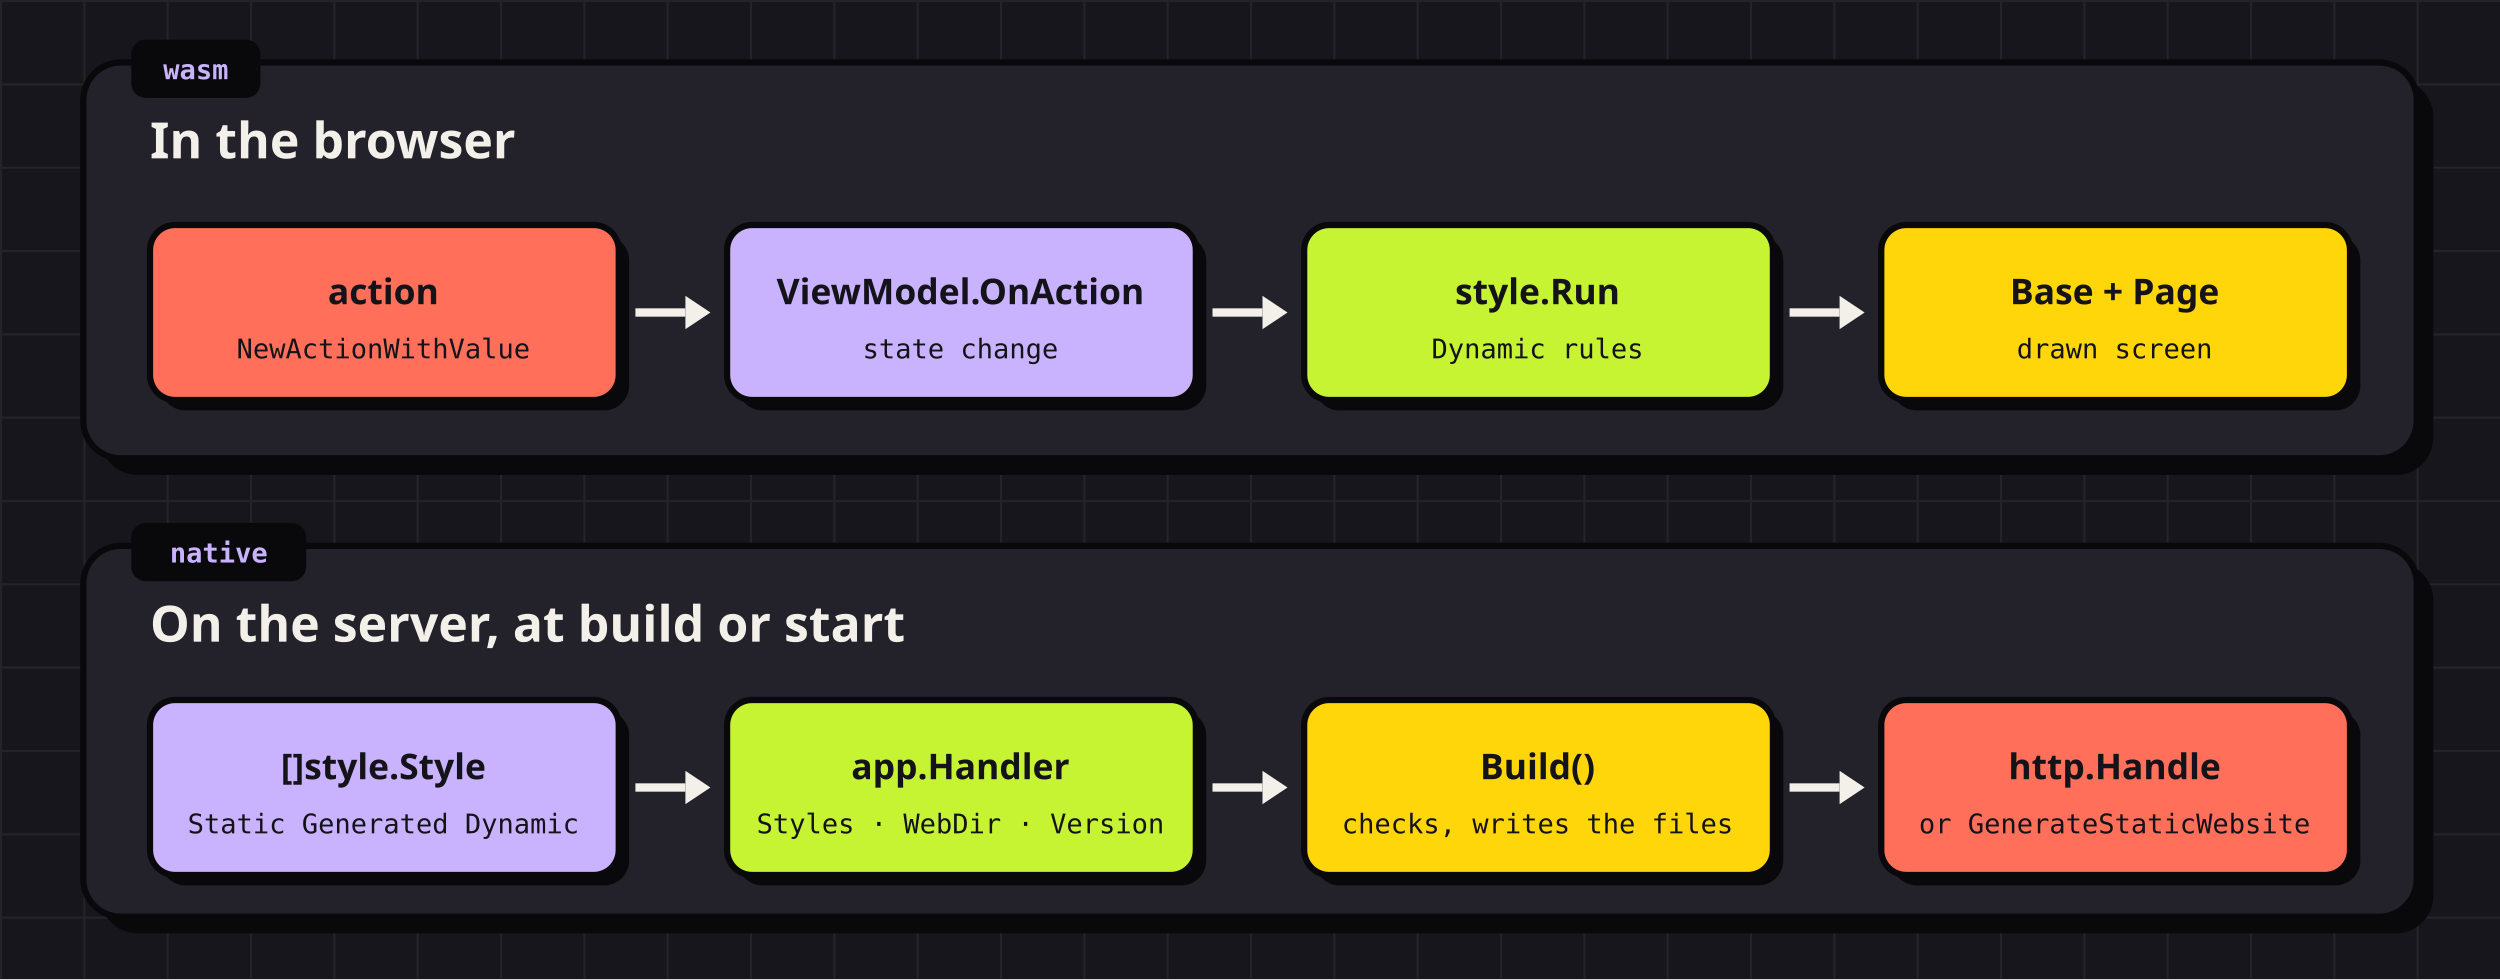
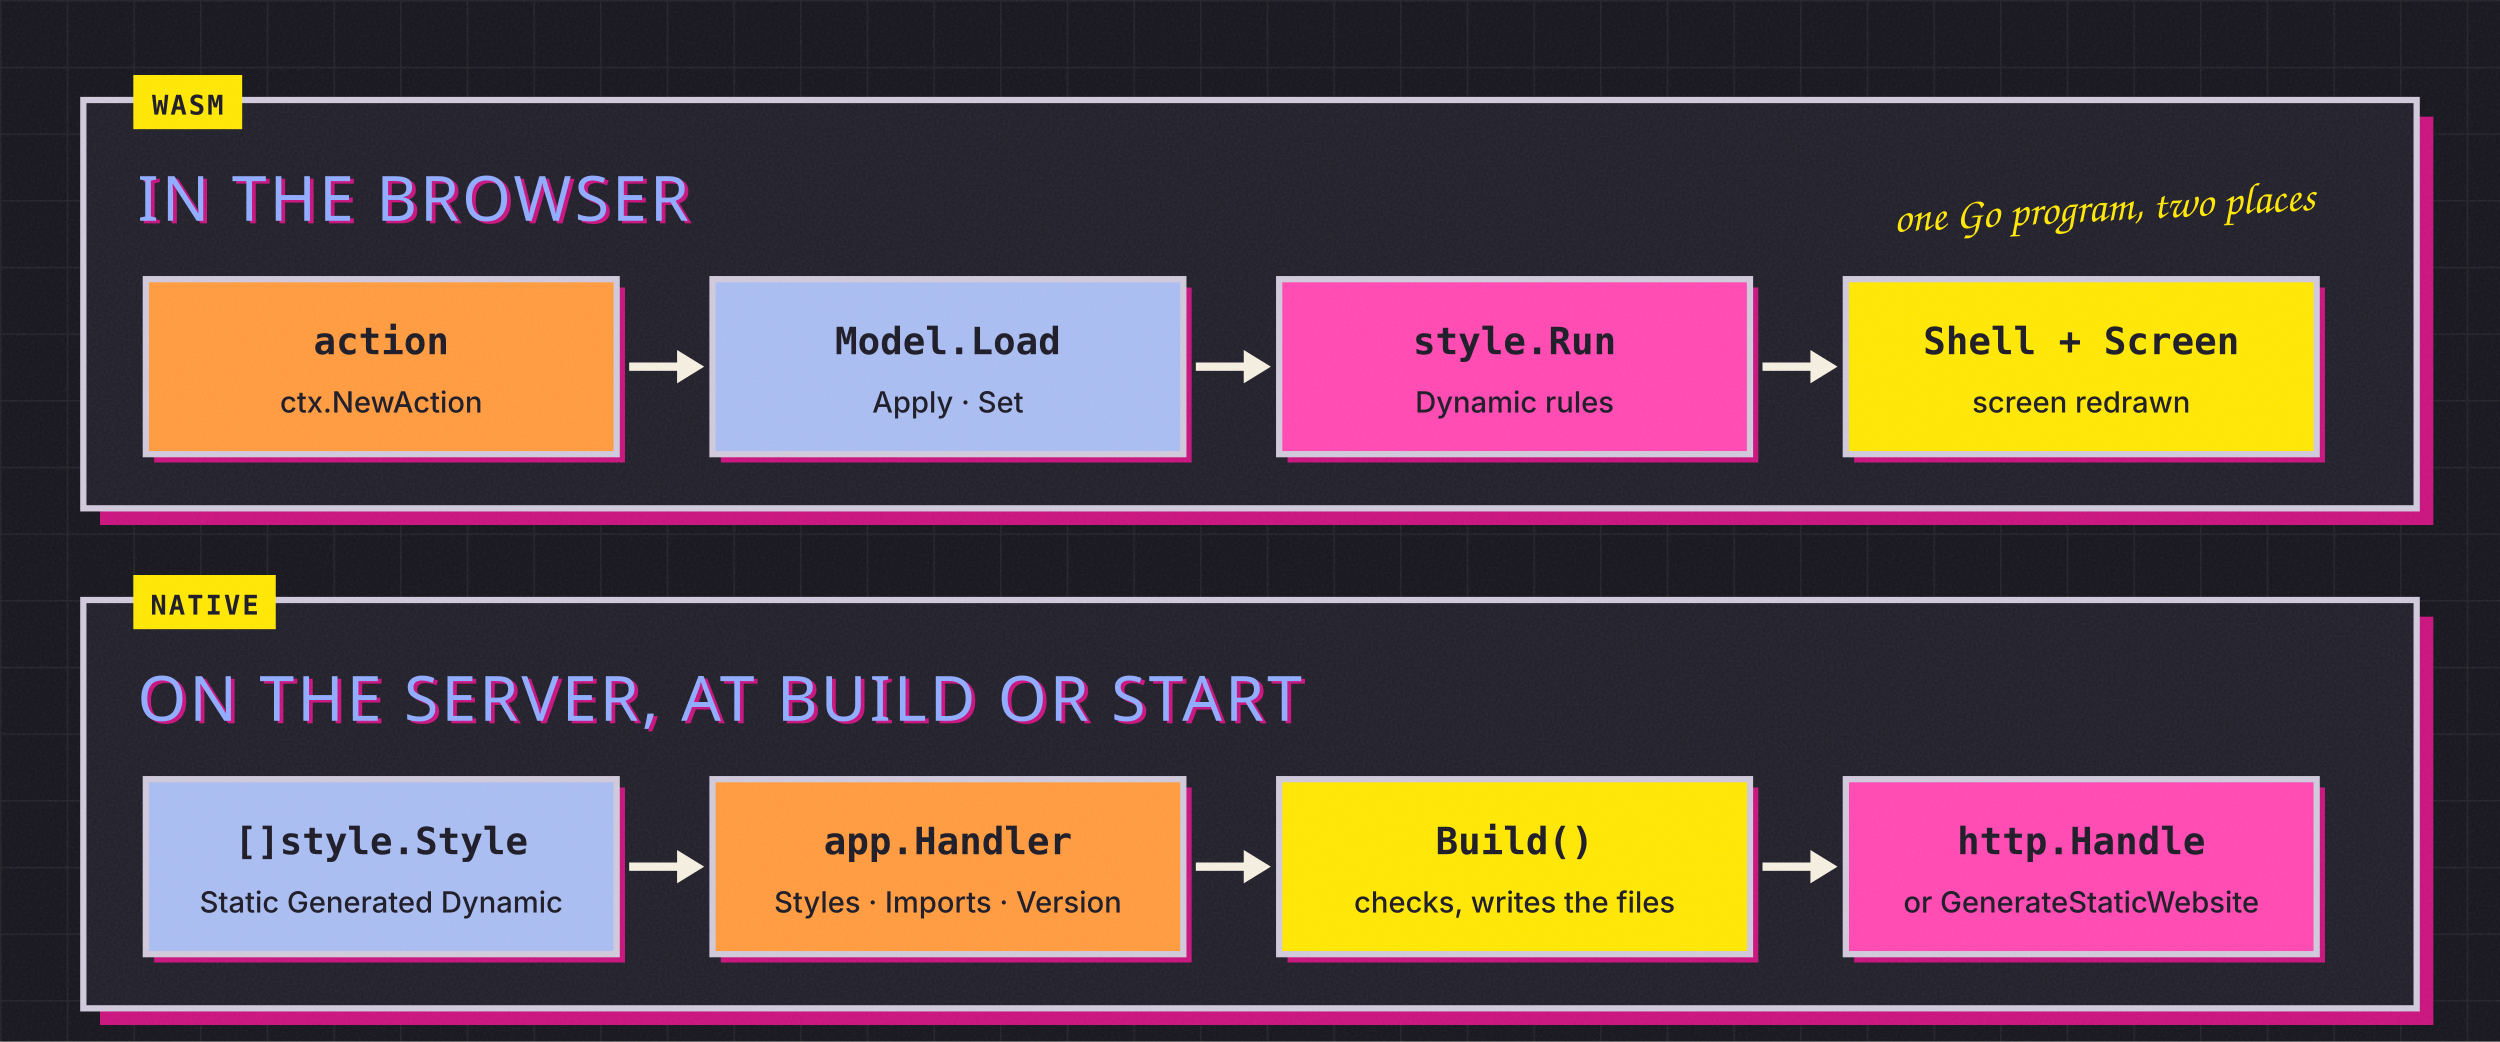
- <svg xmlns="http://www.w3.org/2000/svg" viewBox="0 0 1200 470" width="1200" height="470" role="img" aria-label="How a WebGo app runs in the browser and on the server">
+ <svg xmlns="http://www.w3.org/2000/svg" viewBox="0 0 1200 500" width="1200" height="500" role="img" aria-label="How a WebGo app runs in the browser and on the server">
  <defs>
-     <pattern id="g" width="40" height="40" patternUnits="userSpaceOnUse">
-       <path d="M40 0H0V40" fill="none" stroke="rgba(243,240,234,0.06)" stroke-width="2" />
+     <filter id="grain" x="0" y="0" width="100%" height="100%">
+       <feTurbulence type="fractalNoise" baseFrequency=".85" numOctaves="3" stitchTiles="stitch" />
+       <feColorMatrix values="0 0 0 0 .1 0 0 0 0 .1 0 0 0 0 .15 0 0 0 .55 0" />
+     </filter>
+     <pattern id="dots" width="10" height="10" patternUnits="userSpaceOnUse">
+       <circle cx="5" cy="5" r="2.6" fill="#FF48B0" />
+     </pattern>
+     <pattern id="bluedots" width="10" height="10" patternUnits="userSpaceOnUse">
+       <circle cx="5" cy="5" r="2.2" fill="#8FAAFF" fill-opacity=".35" />
+     </pattern>
+     <pattern id="grid" width="32" height="32" patternUnits="userSpaceOnUse">
+       <path d="M32 0H0V32" fill="none" stroke="rgba(244,238,223,0.06)" stroke-width="1.5" />
    </pattern>
  </defs>
-   <rect width="1200" height="470" fill="#17161C" />
-   <rect width="1200" height="470" fill="url(#g)" />
-   <g>
-     <rect x="48" y="38" width="1120" height="190" rx="18" fill="#09090B" />
-     <rect x="40" y="30" width="1120" height="190" rx="18" fill="#23222B" stroke="#09090B" stroke-width="3" />
+   <rect width="1200" height="500" fill="#16151B" />
+   <rect width="1200" height="500" fill="url(#grid)" />
+   <rect x="48" y="56" width="1120" height="196" fill="#C8127C" />
+   <rect x="40" y="48" width="1120" height="196" fill="#211F28" stroke="#CFC8DA" stroke-width="3" />
+   <rect x="64" y="36" width="52.24" height="26" fill="#FFE600" />
+   <text x="90.12" y="55" font-family="'Space Mono',ui-monospace,SFMono-Regular,Menlo,Consolas,monospace" font-size="13" font-weight="700" fill="#1B1A24" text-anchor="middle" letter-spacing="1">WASM</text>
+   <text x="67.8" y="107.2" font-family="Anton,Impact,'Arial Narrow Bold','Arial Narrow',sans-serif" font-size="30" font-weight="400" fill="#C8127C" text-anchor="start" letter-spacing="1.5">IN THE BROWSER</text>
+   <text x="66" y="106" font-family="Anton,Impact,'Arial Narrow Bold','Arial Narrow',sans-serif" font-size="30" font-weight="400" fill="#8FAAFF" text-anchor="start" letter-spacing="1.5">IN THE BROWSER</text>
+   <rect x="74" y="138" width="226" height="84" fill="#C8127C" />
+   <rect x="70" y="134" width="226" height="84" fill="#FF9A3D" stroke="#CFC8DA" stroke-width="3" />
+   <text x="183" y="170" font-family="'Space Mono',ui-monospace,SFMono-Regular,Menlo,Consolas,monospace" font-size="18" font-weight="700" fill="#1B1A24" text-anchor="middle">action</text>
+   <text x="183" y="198" font-family="'Work Sans',ui-sans-serif,system-ui,-apple-system,'Segoe UI',sans-serif" font-size="14" font-weight="500" fill="#1B1A24" text-anchor="middle">ctx.NewAction</text>
+   <line x1="302" y1="176" x2="326" y2="176" stroke="#F4EEDF" stroke-width="4" />
+   <polygon points="338,176 325,168 325,184" fill="#F4EEDF" />
+   <rect x="346" y="138" width="226" height="84" fill="#C8127C" />
+   <rect x="342" y="134" width="226" height="84" fill="#A9BCF0" stroke="#CFC8DA" stroke-width="3" />
+   <text x="455" y="170" font-family="'Space Mono',ui-monospace,SFMono-Regular,Menlo,Consolas,monospace" font-size="18" font-weight="700" fill="#1B1A24" text-anchor="middle">Model.Load</text>
+   <text x="455" y="198" font-family="'Work Sans',ui-sans-serif,system-ui,-apple-system,'Segoe UI',sans-serif" font-size="14" font-weight="500" fill="#1B1A24" text-anchor="middle">Apply · Set</text>
+   <line x1="574" y1="176" x2="598" y2="176" stroke="#F4EEDF" stroke-width="4" />
+   <polygon points="610,176 597,168 597,184" fill="#F4EEDF" />
+   <rect x="618" y="138" width="226" height="84" fill="#C8127C" />
+   <rect x="614" y="134" width="226" height="84" fill="#FF48B0" stroke="#CFC8DA" stroke-width="3" />
+   <text x="727" y="170" font-family="'Space Mono',ui-monospace,SFMono-Regular,Menlo,Consolas,monospace" font-size="18" font-weight="700" fill="#1B1A24" text-anchor="middle">style.Run</text>
+   <text x="727" y="198" font-family="'Work Sans',ui-sans-serif,system-ui,-apple-system,'Segoe UI',sans-serif" font-size="14" font-weight="500" fill="#1B1A24" text-anchor="middle">Dynamic rules</text>
+   <line x1="846" y1="176" x2="870" y2="176" stroke="#F4EEDF" stroke-width="4" />
+   <polygon points="882,176 869,168 869,184" fill="#F4EEDF" />
+   <rect x="890" y="138" width="226" height="84" fill="#C8127C" />
+   <rect x="886" y="134" width="226" height="84" fill="#FFE600" stroke="#CFC8DA" stroke-width="3" />
+   <text x="999" y="170" font-family="'Space Mono',ui-monospace,SFMono-Regular,Menlo,Consolas,monospace" font-size="18" font-weight="700" fill="#1B1A24" text-anchor="middle">Shell + Screen</text>
+   <text x="999" y="198" font-family="'Work Sans',ui-sans-serif,system-ui,-apple-system,'Segoe UI',sans-serif" font-size="14" font-weight="500" fill="#1B1A24" text-anchor="middle">screen redrawn</text>
+   <rect x="48" y="296" width="1120" height="196" fill="#C8127C" />
+   <rect x="40" y="288" width="1120" height="196" fill="#211F28" stroke="#CFC8DA" stroke-width="3" />
+   <rect x="64" y="276" width="68.36" height="26" fill="#FFE600" />
+   <text x="98.18" y="295" font-family="'Space Mono',ui-monospace,SFMono-Regular,Menlo,Consolas,monospace" font-size="13" font-weight="700" fill="#1B1A24" text-anchor="middle" letter-spacing="1">NATIVE</text>
+   <text x="67.8" y="347.2" font-family="Anton,Impact,'Arial Narrow Bold','Arial Narrow',sans-serif" font-size="30" font-weight="400" fill="#C8127C" text-anchor="start" letter-spacing="1.5">ON THE SERVER, AT BUILD OR START</text>
+   <text x="66" y="346" font-family="Anton,Impact,'Arial Narrow Bold','Arial Narrow',sans-serif" font-size="30" font-weight="400" fill="#8FAAFF" text-anchor="start" letter-spacing="1.5">ON THE SERVER, AT BUILD OR START</text>
+   <rect x="74" y="378" width="226" height="84" fill="#C8127C" />
+   <rect x="70" y="374" width="226" height="84" fill="#A9BCF0" stroke="#CFC8DA" stroke-width="3" />
+   <text x="183" y="410" font-family="'Space Mono',ui-monospace,SFMono-Regular,Menlo,Consolas,monospace" font-size="18" font-weight="700" fill="#1B1A24" text-anchor="middle">[]style.Style</text>
+   <text x="183" y="438" font-family="'Work Sans',ui-sans-serif,system-ui,-apple-system,'Segoe UI',sans-serif" font-size="14" font-weight="500" fill="#1B1A24" text-anchor="middle">Static  Generated  Dynamic</text>
+   <line x1="302" y1="416" x2="326" y2="416" stroke="#F4EEDF" stroke-width="4" />
+   <polygon points="338,416 325,408 325,424" fill="#F4EEDF" />
+   <rect x="346" y="378" width="226" height="84" fill="#C8127C" />
+   <rect x="342" y="374" width="226" height="84" fill="#FF9A3D" stroke="#CFC8DA" stroke-width="3" />
+   <text x="455" y="410" font-family="'Space Mono',ui-monospace,SFMono-Regular,Menlo,Consolas,monospace" font-size="18" font-weight="700" fill="#1B1A24" text-anchor="middle">app.Handler</text>
+   <text x="455" y="438" font-family="'Work Sans',ui-sans-serif,system-ui,-apple-system,'Segoe UI',sans-serif" font-size="14" font-weight="500" fill="#1B1A24" text-anchor="middle">Styles · Imports · Version</text>
+   <line x1="574" y1="416" x2="598" y2="416" stroke="#F4EEDF" stroke-width="4" />
+   <polygon points="610,416 597,408 597,424" fill="#F4EEDF" />
+   <rect x="618" y="378" width="226" height="84" fill="#C8127C" />
+   <rect x="614" y="374" width="226" height="84" fill="#FFE600" stroke="#CFC8DA" stroke-width="3" />
+   <text x="727" y="410" font-family="'Space Mono',ui-monospace,SFMono-Regular,Menlo,Consolas,monospace" font-size="18" font-weight="700" fill="#1B1A24" text-anchor="middle">Build()</text>
+   <text x="727" y="438" font-family="'Work Sans',ui-sans-serif,system-ui,-apple-system,'Segoe UI',sans-serif" font-size="14" font-weight="500" fill="#1B1A24" text-anchor="middle">checks, writes the files</text>
+   <line x1="846" y1="416" x2="870" y2="416" stroke="#F4EEDF" stroke-width="4" />
+   <polygon points="882,416 869,408 869,424" fill="#F4EEDF" />
+   <rect x="890" y="378" width="226" height="84" fill="#C8127C" />
+   <rect x="886" y="374" width="226" height="84" fill="#FF48B0" stroke="#CFC8DA" stroke-width="3" />
+   <text x="999" y="410" font-family="'Space Mono',ui-monospace,SFMono-Regular,Menlo,Consolas,monospace" font-size="18" font-weight="700" fill="#1B1A24" text-anchor="middle">http.Handle</text>
+   <text x="999" y="438" font-family="'Work Sans',ui-sans-serif,system-ui,-apple-system,'Segoe UI',sans-serif" font-size="14" font-weight="500" fill="#1B1A24" text-anchor="middle">or GenerateStaticWebsite</text>
+   <g transform="rotate(-3 1010 100)">
+     <text x="1010" y="106" font-family="'Permanent Marker','Marker Felt','Comic Sans MS',cursive" font-size="21" font-weight="400" fill="#FFE600" text-anchor="middle">one Go program, two places</text>
  </g>
-   <rect x="64" y="20" width="60" height="26" rx="6" fill="#09090B" stroke="#09090B" stroke-width="2" />
-   <text x="94.0" y="38" font-family="'JetBrains Mono',ui-monospace,SFMono-Regular,Menlo,Consolas,monospace" font-size="13" font-weight="700" fill="#C9B3FF" text-anchor="middle">wasm</text>
-   <text x="72" y="76" font-family="'Bricolage Grotesque','Archivo','Arial Black',system-ui,sans-serif" font-size="24" font-weight="800" fill="#F3F0EA" text-anchor="start">In the browser</text>
-   <g>
-     <rect x="77" y="113" width="225" height="84" rx="12" fill="#09090B" />
-     <rect x="72" y="108" width="225" height="84" rx="12" fill="#FF6F59" stroke="#09090B" stroke-width="3" />
-   </g>
-   <text x="184" y="146" font-family="'Bricolage Grotesque','Archivo','Arial Black',system-ui,sans-serif" font-size="17" font-weight="800" fill="#15131A" text-anchor="middle">action</text>
-   <text x="184" y="172" font-family="'JetBrains Mono',ui-monospace,SFMono-Regular,Menlo,Consolas,monospace" font-size="13" font-weight="500" fill="#15131A" text-anchor="middle">NewActionWithValue</text>
-   <line x1="305" y1="150" x2="329.0" y2="150.0" stroke="#F3F0EA" stroke-width="4" stroke-linecap="butt" />
-   <polygon points="341,150 329.0,142.0 329.0,158.0" fill="#F3F0EA" />
-   <g>
-     <rect x="354" y="113" width="225" height="84" rx="12" fill="#09090B" />
-     <rect x="349" y="108" width="225" height="84" rx="12" fill="#C9B3FF" stroke="#09090B" stroke-width="3" />
-   </g>
-   <text x="461" y="146" font-family="'Bricolage Grotesque','Archivo','Arial Black',system-ui,sans-serif" font-size="17" font-weight="800" fill="#15131A" text-anchor="middle">ViewModel.OnAction</text>
-   <text x="461" y="172" font-family="'JetBrains Mono',ui-monospace,SFMono-Regular,Menlo,Consolas,monospace" font-size="13" font-weight="500" fill="#15131A" text-anchor="middle">state change</text>
-   <line x1="582" y1="150" x2="606.0" y2="150.0" stroke="#F3F0EA" stroke-width="4" stroke-linecap="butt" />
-   <polygon points="618,150 606.0,142.0 606.0,158.0" fill="#F3F0EA" />
-   <g>
-     <rect x="631" y="113" width="225" height="84" rx="12" fill="#09090B" />
-     <rect x="626" y="108" width="225" height="84" rx="12" fill="#C6F432" stroke="#09090B" stroke-width="3" />
-   </g>
-   <text x="738" y="146" font-family="'Bricolage Grotesque','Archivo','Arial Black',system-ui,sans-serif" font-size="17" font-weight="800" fill="#15131A" text-anchor="middle">style.Run</text>
-   <text x="738" y="172" font-family="'JetBrains Mono',ui-monospace,SFMono-Regular,Menlo,Consolas,monospace" font-size="13" font-weight="500" fill="#15131A" text-anchor="middle">Dynamic rules</text>
-   <line x1="859" y1="150" x2="883.0" y2="150.0" stroke="#F3F0EA" stroke-width="4" stroke-linecap="butt" />
-   <polygon points="895,150 883.0,142.0 883.0,158.0" fill="#F3F0EA" />
-   <g>
-     <rect x="908" y="113" width="225" height="84" rx="12" fill="#09090B" />
-     <rect x="903" y="108" width="225" height="84" rx="12" fill="#FFD60A" stroke="#09090B" stroke-width="3" />
-   </g>
-   <text x="1015" y="146" font-family="'Bricolage Grotesque','Archivo','Arial Black',system-ui,sans-serif" font-size="17" font-weight="800" fill="#15131A" text-anchor="middle">Base + Page</text>
-   <text x="1015" y="172" font-family="'JetBrains Mono',ui-monospace,SFMono-Regular,Menlo,Consolas,monospace" font-size="13" font-weight="500" fill="#15131A" text-anchor="middle">drawn screen</text>
-   <g>
-     <rect x="48" y="270" width="1120" height="178" rx="18" fill="#09090B" />
-     <rect x="40" y="262" width="1120" height="178" rx="18" fill="#23222B" stroke="#09090B" stroke-width="3" />
-   </g>
-   <rect x="64" y="252" width="82" height="26" rx="6" fill="#09090B" stroke="#09090B" stroke-width="2" />
-   <text x="105.0" y="270" font-family="'JetBrains Mono',ui-monospace,SFMono-Regular,Menlo,Consolas,monospace" font-size="13" font-weight="700" fill="#C9B3FF" text-anchor="middle">native</text>
-   <text x="72" y="308" font-family="'Bricolage Grotesque','Archivo','Arial Black',system-ui,sans-serif" font-size="24" font-weight="800" fill="#F3F0EA" text-anchor="start">On the server, at build or start</text>
-   <g>
-     <rect x="77" y="341" width="225" height="84" rx="12" fill="#09090B" />
-     <rect x="72" y="336" width="225" height="84" rx="12" fill="#C9B3FF" stroke="#09090B" stroke-width="3" />
-   </g>
-   <text x="184" y="374" font-family="'Bricolage Grotesque','Archivo','Arial Black',system-ui,sans-serif" font-size="17" font-weight="800" fill="#15131A" text-anchor="middle">[]style.Style</text>
-   <text x="184" y="400" font-family="'JetBrains Mono',ui-monospace,SFMono-Regular,Menlo,Consolas,monospace" font-size="13" font-weight="500" fill="#15131A" text-anchor="middle">Static  Generated  Dynamic</text>
-   <line x1="305" y1="378" x2="329.0" y2="378.0" stroke="#F3F0EA" stroke-width="4" stroke-linecap="butt" />
-   <polygon points="341,378 329.0,370.0 329.0,386.0" fill="#F3F0EA" />
-   <g>
-     <rect x="354" y="341" width="225" height="84" rx="12" fill="#09090B" />
-     <rect x="349" y="336" width="225" height="84" rx="12" fill="#C6F432" stroke="#09090B" stroke-width="3" />
-   </g>
-   <text x="461" y="374" font-family="'Bricolage Grotesque','Archivo','Arial Black',system-ui,sans-serif" font-size="17" font-weight="800" fill="#15131A" text-anchor="middle">app.Handler</text>
-   <text x="461" y="400" font-family="'JetBrains Mono',ui-monospace,SFMono-Regular,Menlo,Consolas,monospace" font-size="13" font-weight="500" fill="#15131A" text-anchor="middle">Styles · WebDir · Version</text>
-   <line x1="582" y1="378" x2="606.0" y2="378.0" stroke="#F3F0EA" stroke-width="4" stroke-linecap="butt" />
-   <polygon points="618,378 606.0,370.0 606.0,386.0" fill="#F3F0EA" />
-   <g>
-     <rect x="631" y="341" width="225" height="84" rx="12" fill="#09090B" />
-     <rect x="626" y="336" width="225" height="84" rx="12" fill="#FFD60A" stroke="#09090B" stroke-width="3" />
-   </g>
-   <text x="738" y="374" font-family="'Bricolage Grotesque','Archivo','Arial Black',system-ui,sans-serif" font-size="17" font-weight="800" fill="#15131A" text-anchor="middle">Build()</text>
-   <text x="738" y="400" font-family="'JetBrains Mono',ui-monospace,SFMono-Regular,Menlo,Consolas,monospace" font-size="13" font-weight="500" fill="#15131A" text-anchor="middle">checks, writes the files</text>
-   <line x1="859" y1="378" x2="883.0" y2="378.0" stroke="#F3F0EA" stroke-width="4" stroke-linecap="butt" />
-   <polygon points="895,378 883.0,370.0 883.0,386.0" fill="#F3F0EA" />
-   <g>
-     <rect x="908" y="341" width="225" height="84" rx="12" fill="#09090B" />
-     <rect x="903" y="336" width="225" height="84" rx="12" fill="#FF6F59" stroke="#09090B" stroke-width="3" />
-   </g>
-   <text x="1015" y="374" font-family="'Bricolage Grotesque','Archivo','Arial Black',system-ui,sans-serif" font-size="17" font-weight="800" fill="#15131A" text-anchor="middle">http.Handle</text>
-   <text x="1015" y="400" font-family="'JetBrains Mono',ui-monospace,SFMono-Regular,Menlo,Consolas,monospace" font-size="13" font-weight="500" fill="#15131A" text-anchor="middle">or GenerateStaticWebsite</text>
+   <rect width="1200" height="500" filter="url(#grain)" opacity="0.3" style="mix-blend-mode:screen" />
</svg>
